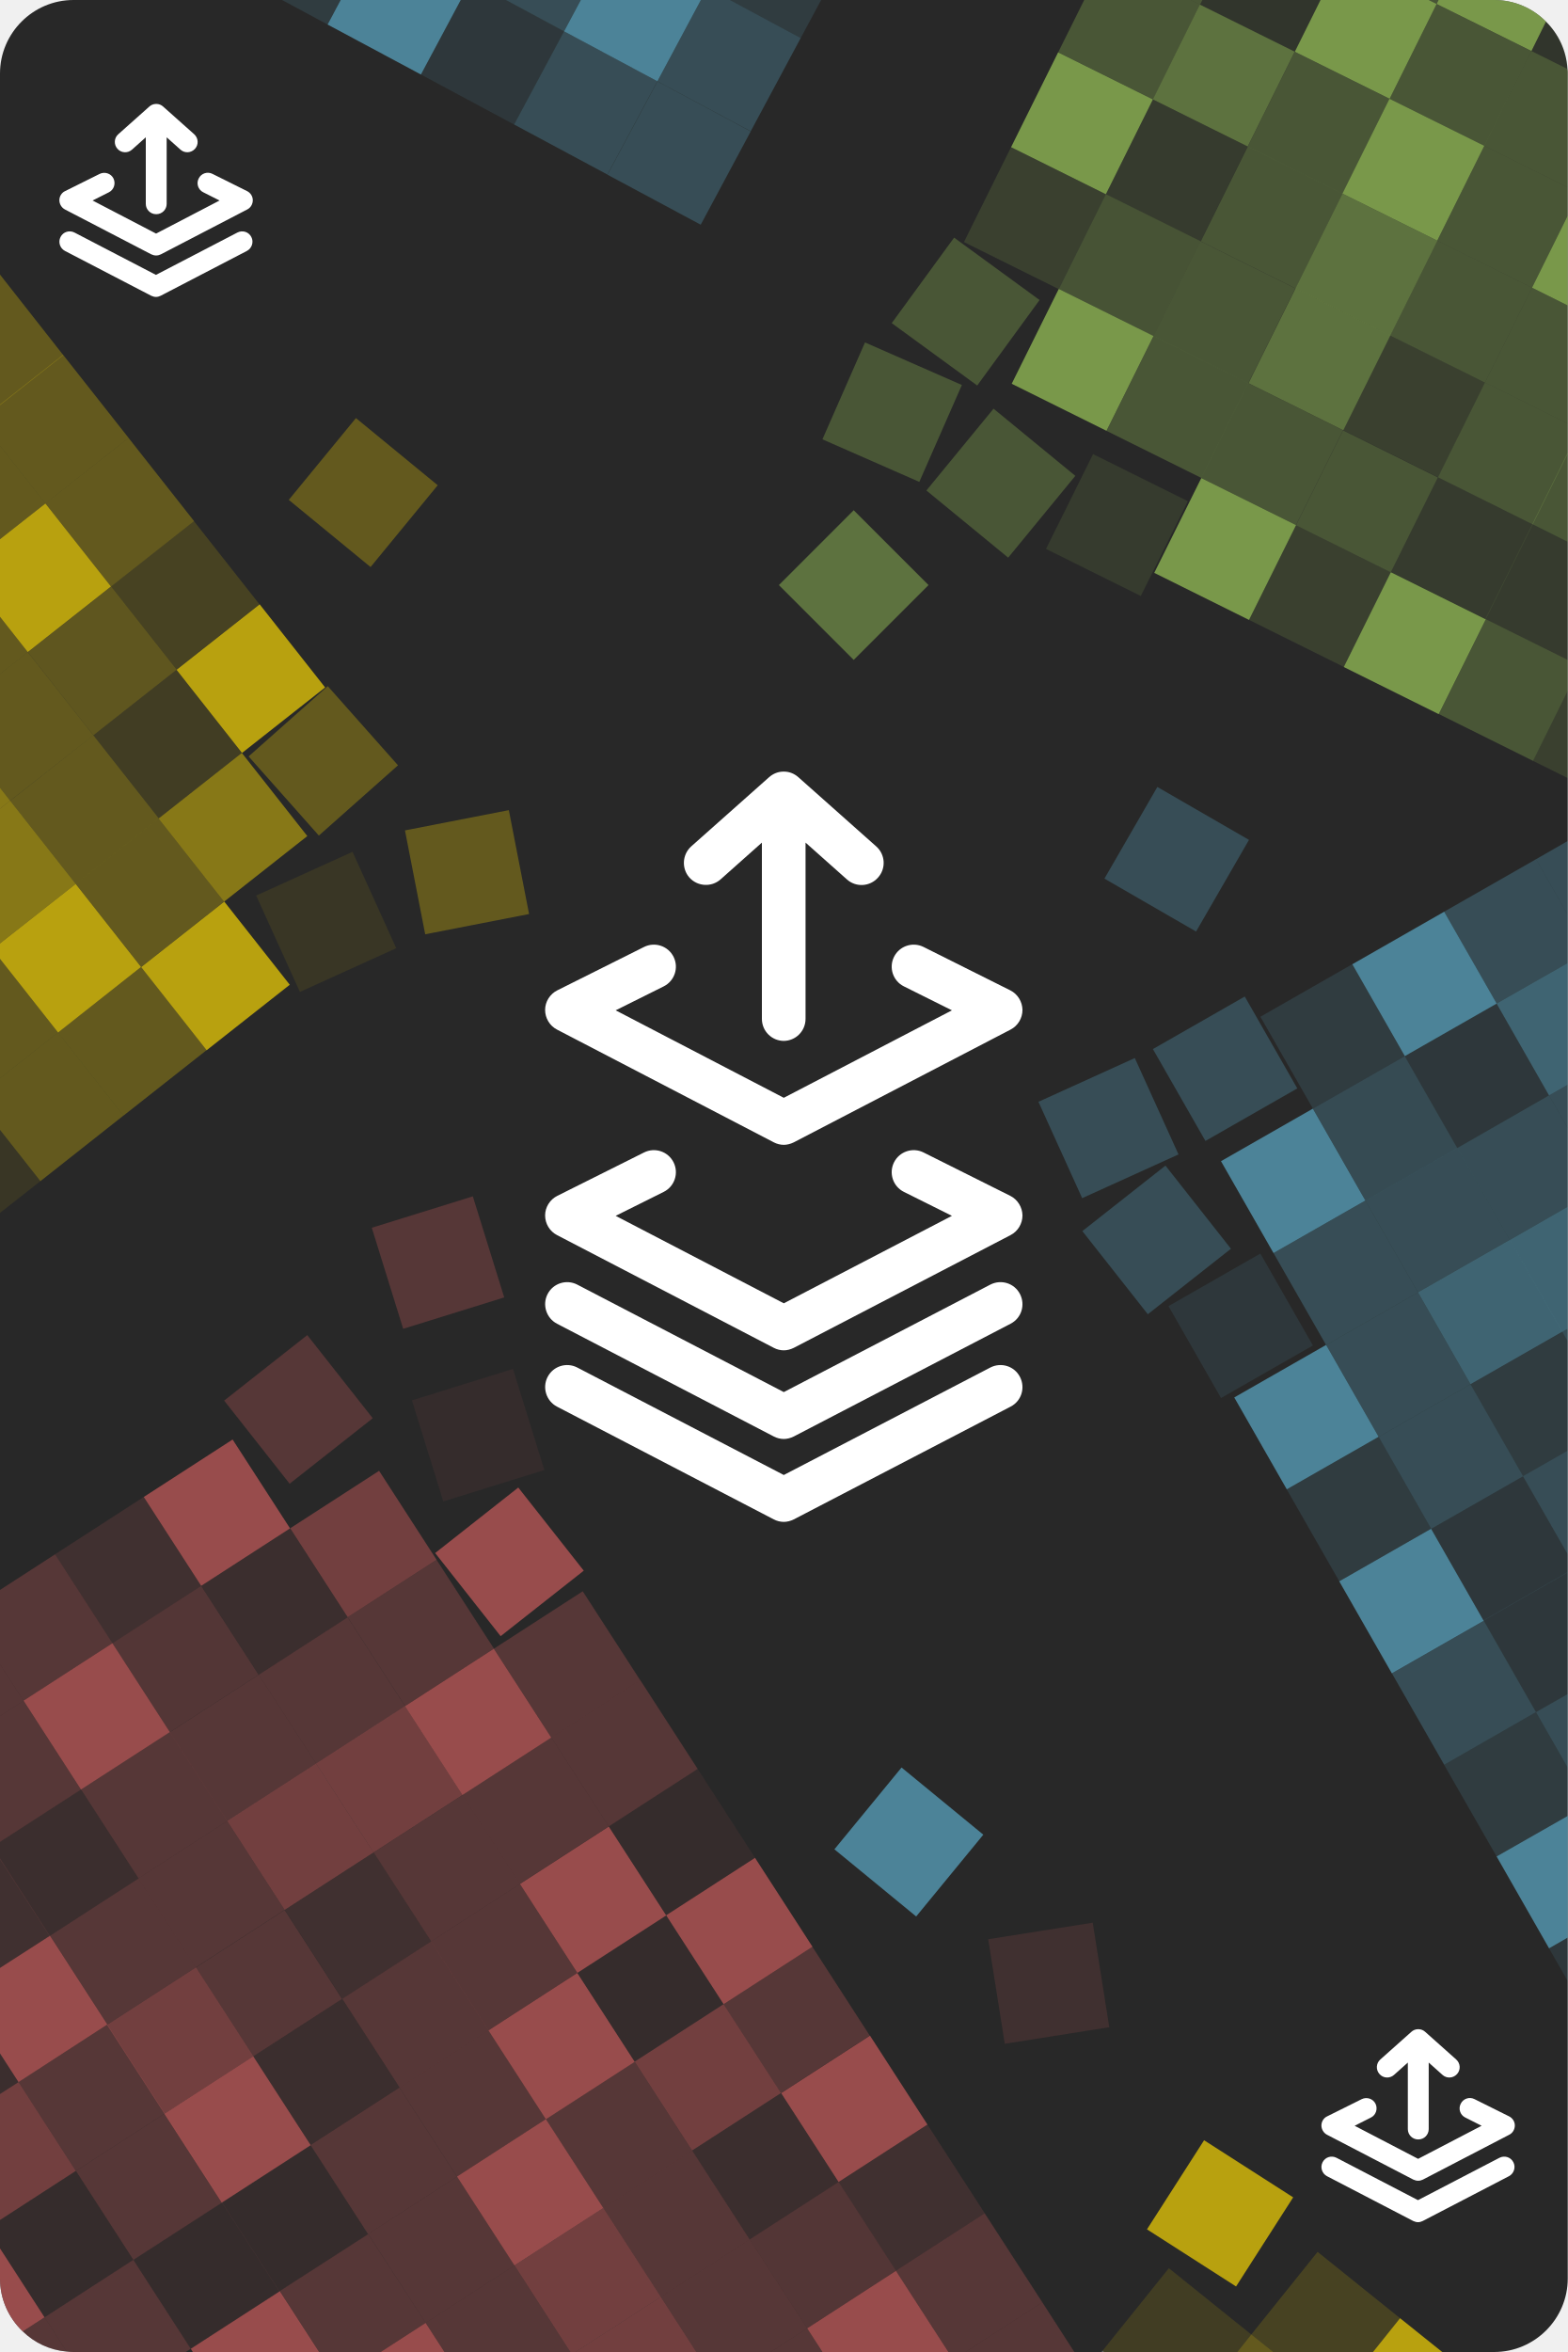
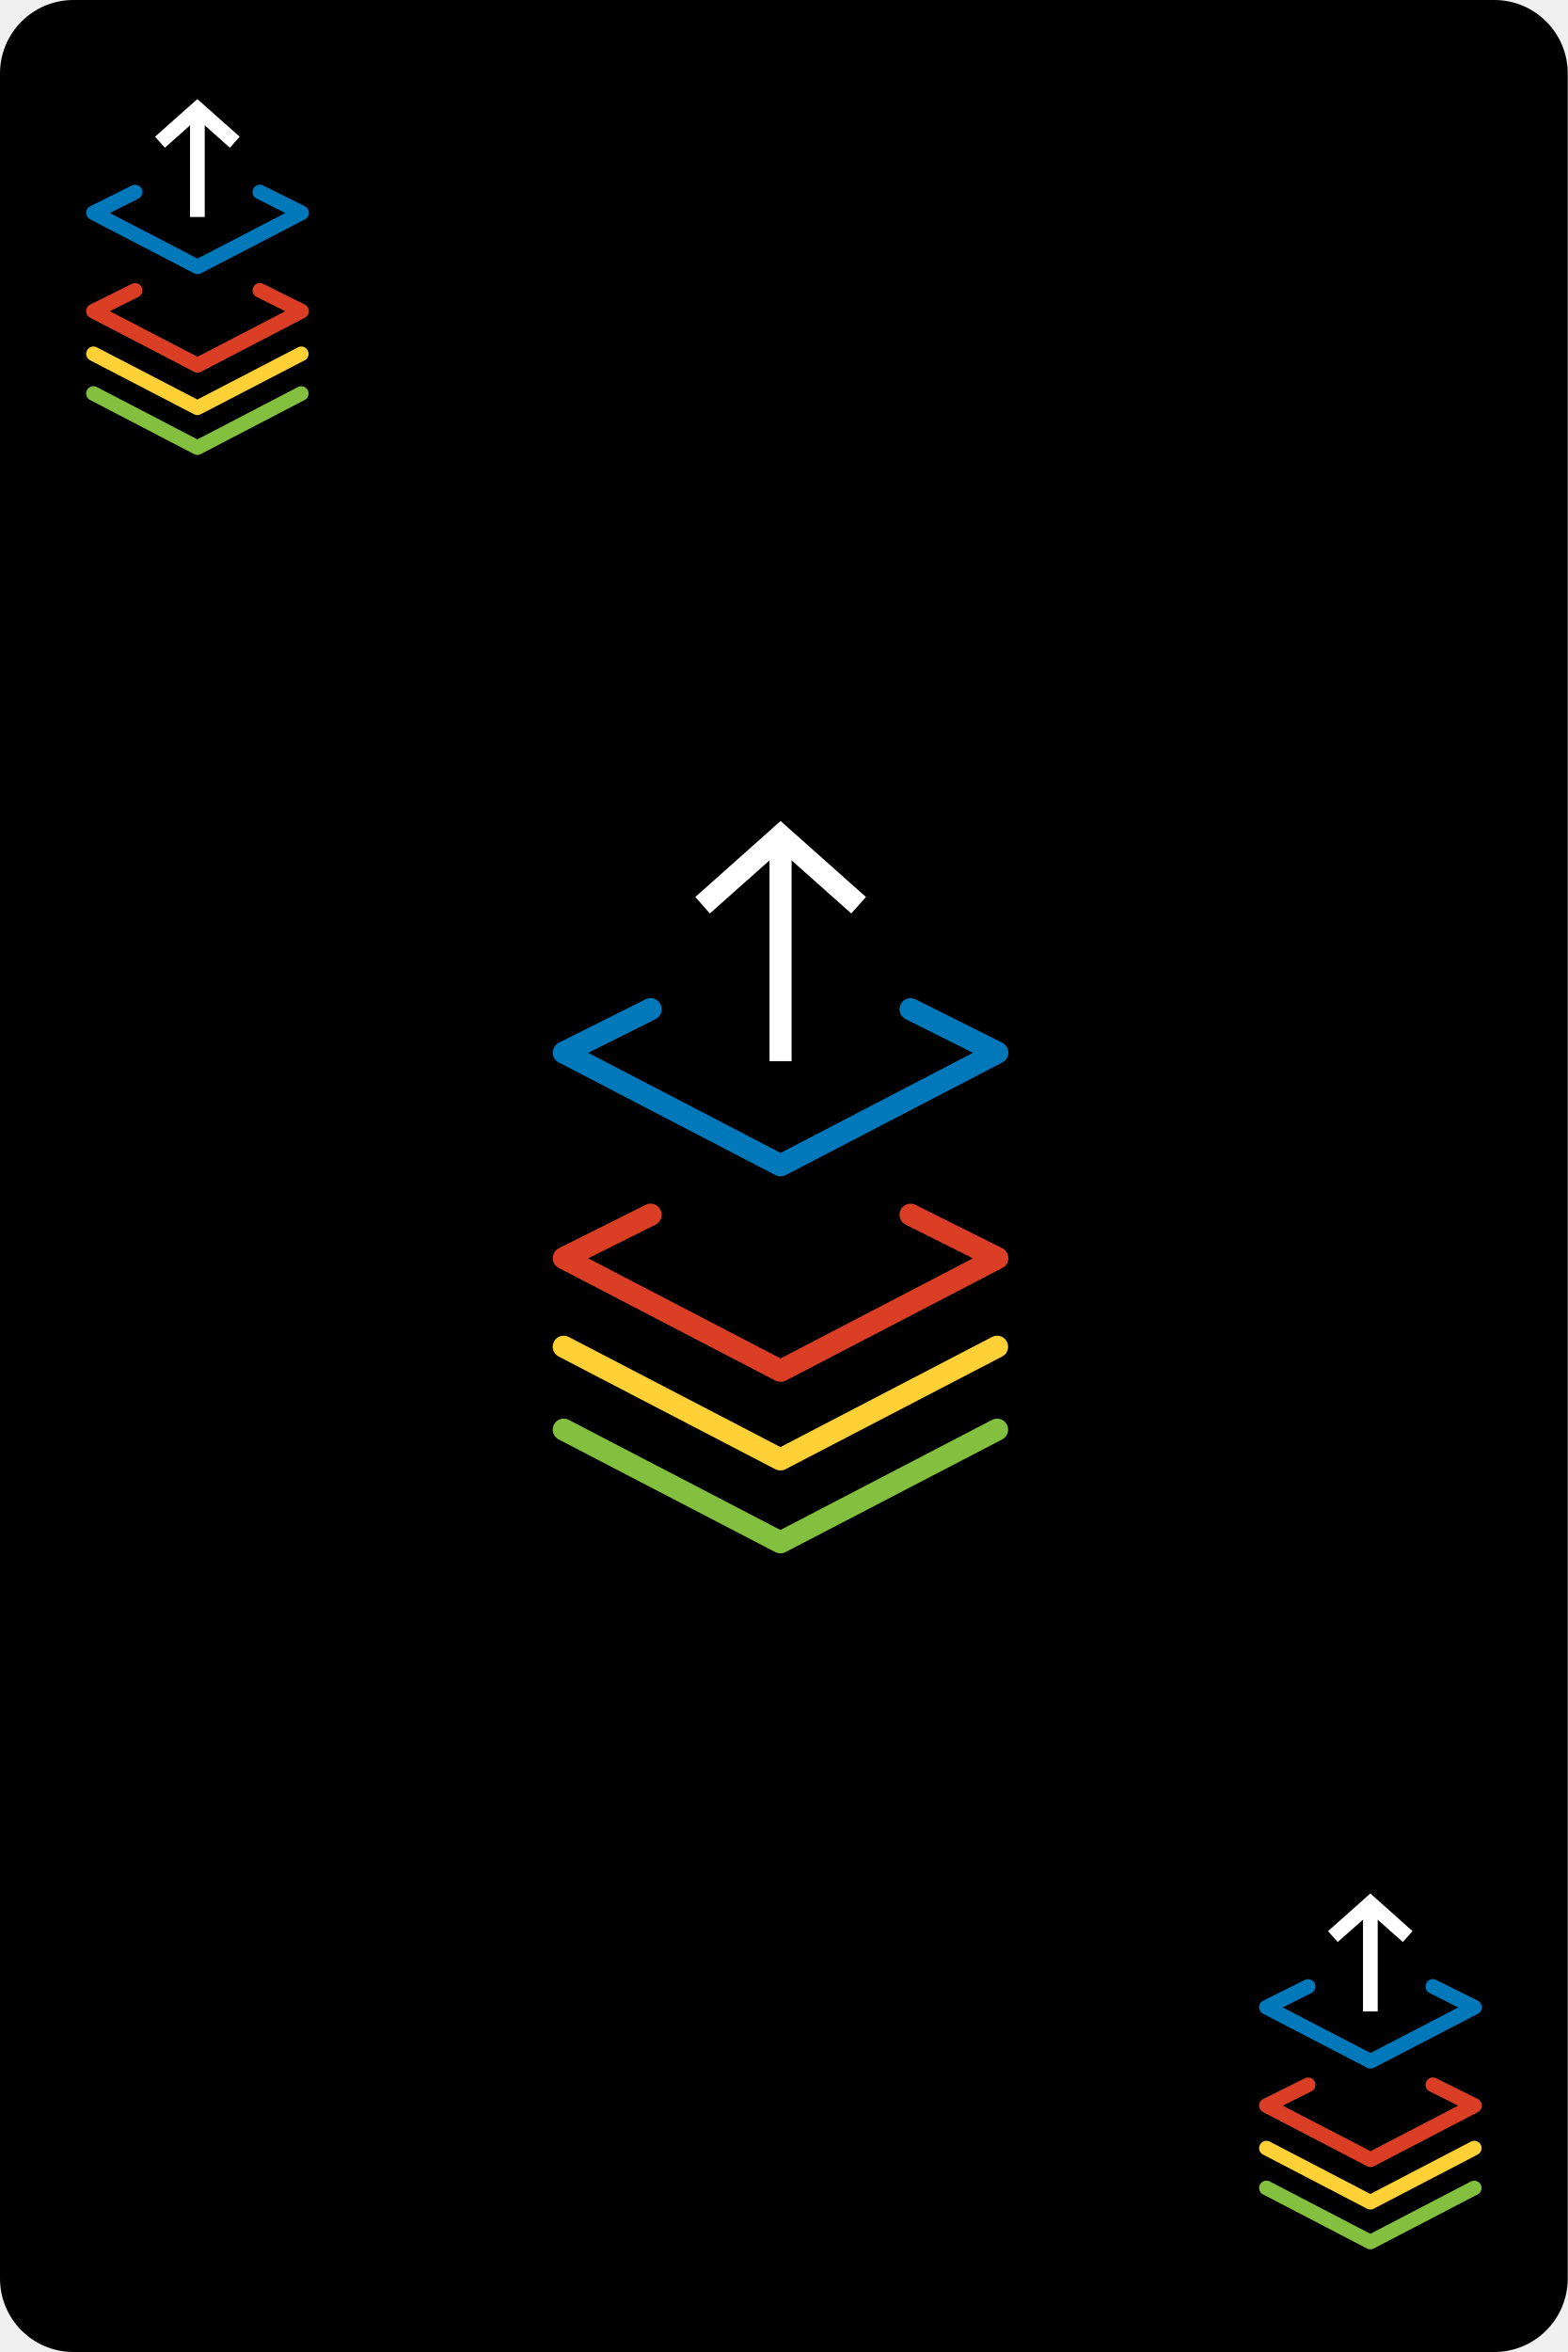
<svg xmlns="http://www.w3.org/2000/svg" id="Layer_2" data-name="Layer 2" viewBox="0 0 106.67 160">
  <defs>
    <style>
-       .cls-1 {
-         opacity: .68;
+       .cls-1, .cls-2, .cls-3, .cls-4, .cls-5, .cls-6 {
+         stroke-width: 0px;
      }

      .cls-2 {
-         opacity: .28;
+         fill: #83c040;
      }

      .cls-3 {
-         fill: #5cadcb;
-       }
- 
-       .cls-3, .cls-4, .cls-5, .cls-6, .cls-7, .cls-8 {
-         stroke-width: 0px;
-       }
- 
-       .cls-9 {
-         opacity: .08;
+         fill: #da3e25;
      }

      .cls-4 {
-         fill: #fbd903;
+         fill: #fff;
      }

      .cls-5 {
-         fill: #9ecc5a;
-       }
- 
-       .cls-10 {
-         opacity: .15;
-       }
- 
-       .cls-11 {
-         opacity: .45;
+         fill: #0078ba;
      }

      .cls-6 {
-         fill: #fff;
-       }
- 
-       .cls-12 {
-         opacity: .26;
-       }
- 
-       .cls-7 {
-         fill: #cc5c5c;
-       }
- 
-       .cls-13 {
-         opacity: .12;
-       }
- 
-       .cls-8 {
-         fill: #282828;
+         fill: #ffd136;
      }
    </style>
  </defs>
  <g id="Layer_1-2" data-name="Layer 1">
    <g>
-       <path class="cls-8" d="M106.67,5v150c0,2.75-2.25,5-5,5H5c-.16,0-.31-.01-.46-.03-1.16-.1-2.2-.6-2.99-1.37-.96-.91-1.55-2.19-1.55-3.6V5C0,2.25,2.25,0,5,0h96.67c1.37,0,2.62.56,3.52,1.47.84.83,1.39,1.96,1.46,3.22.02.1.02.21.02.31Z" />
-       <g class="cls-10">
-         <rect class="cls-7" x="67.75" y="131.31" width="7.2" height="7.2" transform="translate(-50.73 226.49) rotate(-99)" />
+       <rect class="cls-1" x="0" y="0" width="106.67" height="160" rx="5" ry="5" />
+       <g>
+         <g>
+           <path class="cls-3" d="M53.11,94c-.12,0-.24-.03-.35-.08l-14.75-7.67c-.25-.13-.41-.39-.4-.67s.16-.54.42-.67l5.9-2.95c.37-.19.82-.04,1.01.34.19.37.04.82-.34,1.01l-4.58,2.29,13.09,6.81,13.09-6.81-4.58-2.29c-.37-.19-.52-.64-.34-1.01.19-.37.64-.52,1.01-.34l5.9,2.95c.25.13.41.38.42.67s-.15.54-.4.67l-14.75,7.67c-.11.06-.23.08-.35.08Z" />
+           <path class="cls-2" d="M53.11,105.67c-.12,0-.24-.03-.35-.08l-14.75-7.67c-.37-.19-.51-.64-.32-1.01.19-.37.64-.51,1.01-.32l14.4,7.49,14.4-7.49c.37-.19.82-.05,1.01.32.19.37.05.82-.32,1.01l-14.75,7.67c-.11.06-.23.08-.35.08Z" />
+           <path class="cls-6" d="M53.11,100.03c-.12,0-.24-.03-.35-.08l-14.75-7.67c-.37-.19-.51-.64-.32-1.01.19-.37.64-.51,1.01-.32l14.4,7.49,14.4-7.49c.37-.19.82-.05,1.01.32.19.37.05.82-.32,1.01l-14.75,7.67c-.11.06-.23.08-.35.08Z" />
+           <path class="cls-5" d="M53.11,80.02c-.12,0-.24-.03-.35-.08l-14.75-7.67c-.25-.13-.41-.39-.4-.67s.16-.54.42-.67l5.9-2.95c.37-.19.82-.04,1.01.34.19.37.04.82-.34,1.01l-4.58,2.29,13.09,6.81,13.09-6.81-4.58-2.29c-.37-.19-.52-.64-.34-1.01.19-.37.64-.52,1.01-.34l5.9,2.95c.25.13.41.38.42.67s-.15.54-.4.67l-14.75,7.67c-.11.06-.23.08-.35.08Z" />
+         </g>
+         <rect class="cls-4" x="52.36" y="56.86" width="1.5" height="15.33" />
+         <polygon class="cls-4" points="57.92 62.14 53.11 57.86 48.3 62.14 47.31 61.02 53.11 55.85 58.92 61.02 57.92 62.14" />
      </g>
      <g>
-         <g class="cls-12">
-           <rect class="cls-7" x="9.02" y="109.26" width="7.2" height="7.2" transform="translate(-59.25 24.93) rotate(-32.88)" />
+         <g>
+           <path class="cls-3" d="M13.43,25.35c-.08,0-.16-.02-.23-.06l-7.07-3.68c-.17-.09-.27-.26-.27-.45,0-.19.11-.36.28-.44l2.83-1.41c.25-.12.55-.02.67.22.12.25.02.55-.22.67l-1.95.97,5.97,3.1,5.97-3.1-1.95-.97c-.25-.12-.35-.42-.22-.67.12-.25.42-.35.67-.22l2.83,1.41c.17.08.27.25.28.44,0,.19-.1.36-.27.45l-7.07,3.68c-.07.04-.15.06-.23.06Z" />
+           <path class="cls-2" d="M13.43,30.95c-.08,0-.16-.02-.23-.06l-7.07-3.68c-.25-.13-.34-.43-.21-.67.13-.25.43-.34.67-.21l6.84,3.56,6.84-3.56c.24-.13.55-.03.67.21.13.25.03.55-.21.67l-7.07,3.68c-.07.04-.15.06-.23.06Z" />
+           <path class="cls-6" d="M13.43,28.24c-.08,0-.16-.02-.23-.06l-7.07-3.67c-.25-.13-.34-.43-.21-.67.13-.25.43-.34.67-.21l6.84,3.55,6.84-3.55c.24-.13.55-.03.67.21.13.25.03.55-.21.67l-7.07,3.67c-.07.04-.15.06-.23.06Z" />
+           <path class="cls-5" d="M13.43,18.65c-.08,0-.16-.02-.23-.06l-7.07-3.67c-.17-.09-.27-.26-.27-.45,0-.19.11-.36.28-.44l2.83-1.41c.25-.12.55-.02.67.22.12.25.02.55-.22.67l-1.95.98,5.97,3.1,5.97-3.1-1.95-.98c-.25-.12-.35-.42-.22-.67.12-.25.43-.35.67-.22l2.83,1.41c.17.08.27.26.28.44,0,.19-.1.36-.27.45l-7.07,3.67c-.07.04-.15.06-.23.06Z" />
        </g>
-         <g class="cls-10">
-           <rect class="cls-7" x="5.11" y="103.21" width="7.2" height="7.2" transform="translate(-56.59 21.84) rotate(-32.88)" />
-         </g>
-         <g class="cls-13">
-           <rect class="cls-7" x="15.07" y="105.35" width="7.2" height="7.2" transform="translate(-56.15 27.59) rotate(-32.88)" />
-         </g>
-         <g class="cls-1">
-           <rect class="cls-7" x="11.16" y="99.3" width="7.2" height="7.2" transform="translate(-53.5 24.5) rotate(-32.88)" />
-         </g>
-         <g class="cls-11">
-           <rect class="cls-7" x="16.84" y="121.35" width="7.2" height="7.2" transform="translate(-64.56 31.11) rotate(-32.88)" />
-         </g>
-         <g class="cls-2">
-           <rect class="cls-7" x="12.93" y="115.31" width="7.2" height="7.2" transform="translate(-61.9 28.02) rotate(-32.88)" />
-         </g>
-         <g class="cls-11">
-           <rect class="cls-7" x="22.89" y="117.44" width="7.2" height="7.2" transform="translate(-61.47 33.77) rotate(-32.88)" />
-         </g>
-         <g class="cls-2">
-           <rect class="cls-7" x="18.98" y="111.4" width="7.2" height="7.2" transform="translate(-58.81 30.68) rotate(-32.88)" />
-         </g>
-         <g class="cls-2">
-           <rect class="cls-7" x="4.75" y="129.17" width="7.2" height="7.2" transform="translate(-70.74 25.8) rotate(-32.88)" />
-         </g>
-         <g class="cls-13">
-           <polygon class="cls-7" points="0 126.42 0 125.3 5.51 121.74 9.42 127.79 3.39 131.68 3.37 131.7 0 126.49 0 126.42" />
-         </g>
-         <g class="cls-2">
-           <rect class="cls-7" x="10.79" y="125.26" width="7.2" height="7.2" transform="translate(-67.65 28.45) rotate(-32.88)" />
-         </g>
-         <g class="cls-2">
-           <rect class="cls-7" x="6.89" y="119.21" width="7.2" height="7.2" transform="translate(-64.99 25.36) rotate(-32.88)" />
-         </g>
-         <g class="cls-2">
-           <rect class="cls-7" x="24.66" y="133.45" width="7.2" height="7.2" transform="translate(-69.87 37.29) rotate(-32.88)" />
-         </g>
-         <g class="cls-10">
-           <rect class="cls-7" x="20.75" y="127.4" width="7.2" height="7.2" transform="translate(-67.21 34.2) rotate(-32.88)" />
-         </g>
-         <g class="cls-2">
-           <rect class="cls-7" x="30.7" y="129.54" width="7.2" height="7.2" transform="translate(-66.78 39.95) rotate(-32.88)" />
-         </g>
-         <g class="cls-2">
-           <rect class="cls-7" x="26.8" y="123.49" width="7.2" height="7.2" transform="translate(-64.12 36.86) rotate(-32.88)" />
-         </g>
-         <g class="cls-1">
-           <rect class="cls-7" x="12.56" y="141.26" width="7.2" height="7.2" transform="translate(-76.05 31.98) rotate(-32.88)" />
-         </g>
-         <g class="cls-11">
-           <rect class="cls-7" x="8.66" y="135.22" width="7.2" height="7.2" transform="translate(-73.4 28.89) rotate(-32.88)" />
-         </g>
-         <g class="cls-13">
-           <rect class="cls-7" x="18.61" y="137.36" width="7.2" height="7.2" transform="translate(-72.96 34.64) rotate(-32.88)" />
-         </g>
-         <g class="cls-2">
-           <rect class="cls-7" x="14.7" y="131.31" width="7.2" height="7.2" transform="translate(-70.31 31.55) rotate(-32.88)" />
-         </g>
-         <g class="cls-1">
-           <rect class="cls-7" x="36.75" y="125.63" width="7.2" height="7.2" transform="translate(-63.69 42.61) rotate(-32.88)" />
-         </g>
-         <g class="cls-2">
-           <rect class="cls-7" x="32.84" y="119.58" width="7.2" height="7.2" transform="translate(-61.03 39.51) rotate(-32.88)" />
-         </g>
-         <g class="cls-9">
-           <rect class="cls-7" x="42.8" y="121.72" width="7.2" height="7.2" transform="translate(-60.6 45.26) rotate(-32.88)" />
-         </g>
-         <g class="cls-2">
-           <rect class="cls-7" x="38.89" y="115.67" width="7.2" height="7.2" transform="translate(-57.94 42.17) rotate(-32.88)" />
-         </g>
-         <g class="cls-1">
-           <rect class="cls-7" x="28.93" y="113.54" width="7.2" height="7.2" transform="translate(-58.38 36.42) rotate(-32.88)" />
-         </g>
-         <g class="cls-2">
-           <rect class="cls-7" x="25.03" y="107.49" width="7.2" height="7.2" transform="translate(-55.72 33.33) rotate(-32.88)" />
-         </g>
-         <g class="cls-2">
-           <rect class="cls-7" x="34.98" y="109.63" width="7.2" height="7.2" transform="translate(-55.29 39.08) rotate(-32.88)" />
-         </g>
-         <g class="cls-1">
-           <rect class="cls-7" x="31.07" y="102.65" width="7.2" height="7.2" transform="translate(-58.32 44.24) rotate(-38.23)" />
-         </g>
-         <g class="cls-11">
-           <rect class="cls-7" x="21.12" y="101.44" width="7.2" height="7.2" transform="translate(-53.06 30.24) rotate(-32.88)" />
-         </g>
-         <g class="cls-2">
-           <rect class="cls-7" x="16.71" y="92.28" width="7.2" height="7.2" transform="translate(-54.98 33.13) rotate(-38.23)" />
-         </g>
-         <g class="cls-9">
-           <rect class="cls-7" x="28.93" y="94.03" width="7.2" height="7.2" transform="translate(-27.5 14.05) rotate(-17.26)" />
-         </g>
-         <g class="cls-2">
-           <rect class="cls-7" x="26.2" y="82.29" width="7.2" height="7.2" transform="translate(-24.14 12.71) rotate(-17.26)" />
-         </g>
-         <g class="cls-2">
-           <polygon class="cls-7" points="5.51 121.74 0 125.3 0 116.73 1.6 115.7 5.51 121.74" />
-         </g>
-         <g class="cls-2">
-           <polygon class="cls-7" points="1.6 115.7 0 116.73 0 113.22 1.6 115.7" />
-         </g>
-         <g class="cls-1">
-           <rect class="cls-7" x="2.98" y="113.17" width="7.2" height="7.2" transform="translate(-62.34 22.27) rotate(-32.88)" />
-         </g>
-         <g class="cls-2">
-           <polygon class="cls-7" points="7.65 111.79 1.6 115.7 0 113.22 0 108.16 3.74 105.74 7.65 111.79" />
-         </g>
-         <g class="cls-10">
-           <polygon class="cls-7" points="0 126.42 3.39 131.68 3.37 131.7 0 133.87 0 126.49 0 126.42" />
-         </g>
-         <g class="cls-13">
-           <polygon class="cls-7" points="1.26 141.64 0 142.45 0 139.69 1.26 141.64" />
-         </g>
-         <g class="cls-1">
-           <polygon class="cls-7" points="7.3 137.73 7.28 137.74 1.26 141.64 0 139.69 0 133.87 3.37 131.7 3.39 131.68 7.3 137.73" />
-         </g>
-         <g class="cls-1">
-           <path class="cls-7" d="M3.03,157.64l-1.48.96C.59,157.69,0,156.41,0,155v-2.05l3.03,4.69Z" />
-         </g>
-         <g class="cls-11">
-           <polygon class="cls-7" points="5.16 147.68 0 151.02 0 142.45 1.26 141.64 5.16 147.68" />
-         </g>
-         <g class="cls-2">
-           <rect class="cls-7" x="2.63" y="139.11" width="7.2" height="7.2" transform="translate(122.7 60) rotate(57.12)" />
-         </g>
-         <g class="cls-9">
-           <polygon class="cls-7" points="9.07 153.73 3.03 157.64 0 152.95 0 151.02 5.16 147.68 9.07 153.73" />
-         </g>
-         <g class="cls-2">
-           <rect class="cls-7" x="6.54" y="145.16" width="7.2" height="7.2" transform="translate(129.57 59.48) rotate(57.12)" />
-         </g>
-         <g class="cls-1">
-           <polygon class="cls-7" points="19.03 155.87 21.7 160 13.12 160 12.98 159.78 19 155.89 19.03 155.87" />
-         </g>
-         <g class="cls-9">
-           <rect class="cls-7" x="10.45" y="151.2" width="7.2" height="7.2" transform="translate(-108.33 250.64) rotate(-122.88)" />
-         </g>
-         <g class="cls-2">
-           <path class="cls-7" d="M12.98,159.78l-.34.22h-7.64c-.16,0-.31-.01-.46-.03l-1.51-2.33,6.04-3.91,3.91,6.05Z" />
-         </g>
-         <g class="cls-2">
-           <path class="cls-7" d="M4.54,159.97c-1.16-.1-2.2-.6-2.99-1.37l1.48-.96,1.51,2.33Z" />
-         </g>
-         <g class="cls-12">
-           <rect class="cls-7" x="52.39" y="149.82" width="7.2" height="7.2" transform="translate(-42.46 283.72) rotate(-122.88)" />
-         </g>
-         <g class="cls-10">
-           <rect class="cls-7" x="58.43" y="145.91" width="7.2" height="7.2" transform="translate(-29.85 282.77) rotate(-122.88)" />
-         </g>
-         <g class="cls-13">
-           <rect class="cls-7" x="48.48" y="143.77" width="7.2" height="7.2" transform="translate(-43.42 271.11) rotate(-122.88)" />
-         </g>
-         <g class="cls-1">
-           <rect class="cls-7" x="54.52" y="139.86" width="7.2" height="7.2" transform="translate(-30.8 270.15) rotate(-122.88)" />
-         </g>
-         <g class="cls-11">
-           <polygon class="cls-7" points="47.38 160 39.16 160 44.96 156.25 47.38 160" />
-         </g>
-         <g class="cls-2">
-           <polygon class="cls-7" points="54.92 158.39 52.43 160 47.38 160 44.96 156.25 51.01 152.34 54.92 158.39" />
-         </g>
-         <g class="cls-11">
-           <polygon class="cls-7" points="44.96 156.25 39.16 160 38.81 160 35.01 154.11 41.05 150.2 44.96 156.25" />
-         </g>
-         <g class="cls-2">
-           <rect class="cls-7" x="42.43" y="147.68" width="7.2" height="7.2" transform="translate(-56.03 272.06) rotate(-122.88)" />
-         </g>
-         <g class="cls-2">
-           <polygon class="cls-7" points="55.96 160 52.43 160 54.92 158.39 55.96 160" />
-         </g>
-         <g class="cls-1">
-           <polygon class="cls-7" points="30.24 160 25.9 160 28.96 158.02 30.24 160" />
-         </g>
-         <g class="cls-2">
-           <polygon class="cls-7" points="38.81 160 30.24 160 28.96 158.02 35.01 154.11 38.81 160" />
-         </g>
-         <g class="cls-2">
-           <polygon class="cls-7" points="28.96 158.02 25.9 160 21.66 160 19 155.89 19 155.88 19.03 155.86 25.05 151.98 28.96 158.02" />
-         </g>
-         <g class="cls-2">
-           <rect class="cls-7" x="26.43" y="149.45" width="7.2" height="7.2" transform="translate(-82.2 261.35) rotate(-122.88)" />
-         </g>
-         <g class="cls-9">
-           <rect class="cls-7" x="16.47" y="147.31" width="7.2" height="7.2" transform="translate(-95.77 249.69) rotate(-122.88)" />
-         </g>
-         <g class="cls-2">
-           <rect class="cls-7" x="22.52" y="143.4" width="7.2" height="7.2" transform="translate(-83.16 248.74) rotate(-122.88)" />
-         </g>
-         <g class="cls-1">
-           <rect class="cls-7" x="32.48" y="145.54" width="7.2" height="7.2" transform="translate(-69.59 260.4) rotate(-122.88)" />
-         </g>
-         <g class="cls-2">
-           <rect class="cls-7" x="38.52" y="141.63" width="7.2" height="7.2" transform="translate(-56.98 259.45) rotate(-122.88)" />
-         </g>
-         <g class="cls-2">
-           <rect class="cls-7" x="28.57" y="139.49" width="7.2" height="7.2" transform="translate(-70.54 247.79) rotate(-122.88)" />
-         </g>
-         <g class="cls-1">
-           <rect class="cls-7" x="34.61" y="135.58" width="7.2" height="7.2" transform="translate(-57.93 246.84) rotate(-122.88)" />
-         </g>
-         <g class="cls-11">
-           <rect class="cls-7" x="44.57" y="137.72" width="7.2" height="7.2" transform="translate(-44.37 258.49) rotate(-122.88)" />
-         </g>
-         <g class="cls-2">
-           <rect class="cls-7" x="50.62" y="133.81" width="7.2" height="7.2" transform="translate(-31.76 257.54) rotate(-122.88)" />
-         </g>
-         <g class="cls-9">
-           <rect class="cls-7" x="40.66" y="131.68" width="7.2" height="7.2" transform="translate(-45.32 245.88) rotate(-122.88)" />
-         </g>
-         <g class="cls-1">
-           <rect class="cls-7" x="46.71" y="127.77" width="7.2" height="7.2" transform="translate(-32.71 244.93) rotate(-122.88)" />
-         </g>
-         <g class="cls-2">
-           <polygon class="cls-7" points="73.1 160 65.69 160 70.92 156.62 73.1 160" />
-         </g>
-         <g class="cls-1">
-           <polygon class="cls-7" points="64.53 160 55.96 160 54.92 158.39 60.96 154.48 64.53 160" />
-         </g>
-         <g class="cls-2">
-           <polygon class="cls-7" points="70.92 156.62 65.69 160 64.53 160 60.96 154.49 60.96 154.48 67.01 150.57 67.01 150.58 70.92 156.62" />
-         </g>
+         <rect class="cls-4" x="12.93" y="7.41" width="1" height="7.35" />
+         <polygon class="cls-4" points="11.22 10.05 10.55 9.3 13.43 6.74 16.31 9.3 15.64 10.05 13.43 8.08 11.22 10.05" />
      </g>
      <g>
-         <g class="cls-2">
-           <polygon class="cls-5" points="97.88 0 97.75 .27 97.21 0 97.88 0" />
+         <g>
+           <path class="cls-3" d="M93.24,147.42c-.08,0-.16-.02-.23-.06l-7.07-3.68c-.17-.09-.27-.26-.27-.45,0-.19.11-.36.28-.44l2.83-1.41c.25-.12.55-.02.67.22.12.25.02.55-.22.67l-1.95.97,5.97,3.1,5.97-3.1-1.95-.97c-.25-.12-.35-.42-.22-.67.12-.25.42-.35.67-.22l2.83,1.41c.17.08.27.25.28.44,0,.19-.1.36-.27.45l-7.07,3.68c-.07.04-.15.06-.23.06Z" />
+           <path class="cls-2" d="M93.24,153.02c-.08,0-.16-.02-.23-.06l-7.07-3.68c-.25-.13-.34-.43-.21-.67.13-.25.43-.34.67-.21l6.84,3.56,6.84-3.56c.24-.12.55-.03.67.21.13.25.03.55-.21.67l-7.07,3.68c-.07.04-.15.06-.23.06Z" />
+           <path class="cls-6" d="M93.24,150.31c-.08,0-.16-.02-.23-.06l-7.07-3.68c-.25-.13-.34-.43-.21-.67.13-.25.43-.34.67-.21l6.84,3.56,6.84-3.56c.24-.13.55-.03.67.21.13.25.03.55-.21.67l-7.07,3.68c-.07.04-.15.06-.23.06Z" />
+           <path class="cls-5" d="M93.24,140.72c-.08,0-.16-.02-.23-.06l-7.07-3.67c-.17-.09-.27-.26-.27-.45,0-.19.11-.36.28-.44l2.83-1.41c.24-.12.55-.02.67.22.12.25.02.55-.22.67l-1.95.98,5.97,3.1,5.97-3.1-1.95-.98c-.25-.12-.35-.42-.22-.67.12-.25.42-.35.67-.22l2.83,1.41c.17.08.27.26.28.44,0,.19-.1.36-.27.45l-7.07,3.67c-.07.04-.15.06-.23.06Z" />
        </g>
-         <g class="cls-1">
-           <path class="cls-5" d="M105.19,1.47l-.99,2-6.45-3.2.13-.27h3.79c1.37,0,2.62.56,3.52,1.47Z" />
-         </g>
-         <g class="cls-9">
-           <path class="cls-5" d="M106.65,4.69l-2.45-1.22.99-2c.84.83,1.39,1.96,1.46,3.22Z" />
-         </g>
-         <g class="cls-12">
-           <rect class="cls-5" x="73.27" y="14.44" width="7.2" height="7.2" transform="translate(26.53 78.87) rotate(-63.6)" />
-         </g>
-         <g class="cls-10">
-           <rect class="cls-5" x="66.82" y="11.24" width="7.2" height="7.2" transform="translate(25.81 71.32) rotate(-63.6)" />
-         </g>
-         <g class="cls-13">
-           <rect class="cls-5" x="76.47" y="7.99" width="7.2" height="7.2" transform="translate(34.08 78.16) rotate(-63.6)" />
-         </g>
-         <g class="cls-1">
-           <rect class="cls-5" x="70.02" y="4.79" width="7.2" height="7.2" transform="translate(33.37 70.6) rotate(-63.6)" />
-         </g>
-         <g class="cls-11">
-           <rect class="cls-5" x="86.17" y="20.85" width="7.2" height="7.2" transform="translate(27.96 93.98) rotate(-63.6)" />
-         </g>
-         <g class="cls-11">
-           <rect class="cls-5" x="54.49" y="36.2" width="7.2" height="7.2" transform="translate(71.02 109.02) rotate(-135)" />
-         </g>
-         <g class="cls-2">
-           <rect class="cls-5" x="79.72" y="17.64" width="7.2" height="7.2" transform="translate(27.24 86.43) rotate(-63.6)" />
-         </g>
-         <g class="cls-11">
-           <rect class="cls-5" x="89.37" y="14.4" width="7.2" height="7.2" transform="translate(35.51 93.27) rotate(-63.6)" />
-         </g>
-         <g class="cls-2">
-           <rect class="cls-5" x="82.92" y="11.2" width="7.2" height="7.2" transform="translate(34.8 85.71) rotate(-63.6)" />
-         </g>
-         <g class="cls-1">
-           <rect class="cls-5" x="79.76" y="33.74" width="7.2" height="7.2" transform="translate(12.85 95.41) rotate(-63.6)" />
-         </g>
-         <g class="cls-13">
-           <rect class="cls-5" x="72.4" y="32.12" width="7.2" height="7.2" transform="translate(10.21 87.91) rotate(-63.6)" />
-         </g>
-         <g class="cls-2">
-           <rect class="cls-5" x="82.96" y="27.29" width="7.2" height="7.2" transform="translate(20.4 94.69) rotate(-63.6)" />
-         </g>
-         <g class="cls-2">
-           <rect class="cls-5" x="76.52" y="24.09" width="7.2" height="7.2" transform="translate(19.69 87.14) rotate(-63.6)" />
-         </g>
-         <g class="cls-2">
-           <polygon class="cls-5" points="106.67 28.81 106.67 30.87 104.29 35.67 104.26 35.66 97.84 32.47 101.04 26.02 106.67 28.81" />
-         </g>
-         <g class="cls-10">
-           <rect class="cls-5" x="92.62" y="24.05" width="7.2" height="7.2" transform="translate(28.67 101.53) rotate(-63.6)" />
-         </g>
-         <g class="cls-2">
-           <polygon class="cls-5" points="106.67 20.78 106.67 28.81 101.04 26.02 104.24 19.57 106.67 20.78" />
-         </g>
-         <g class="cls-2">
-           <rect class="cls-5" x="95.82" y="17.6" width="7.2" height="7.2" transform="translate(36.22 100.82) rotate(-63.6)" />
-         </g>
-         <g class="cls-1">
-           <rect class="cls-5" x="92.66" y="40.15" width="7.2" height="7.2" transform="translate(14.27 110.52) rotate(-63.6)" />
-         </g>
-         <g class="cls-10">
-           <rect class="cls-5" x="86.21" y="36.95" width="7.2" height="7.2" transform="translate(13.56 102.96) rotate(-63.6)" />
-         </g>
-         <g class="cls-13">
-           <rect class="cls-5" x="95.86" y="33.7" width="7.2" height="7.2" transform="translate(21.83 109.8) rotate(-63.6)" />
-         </g>
-         <g class="cls-2">
-           <rect class="cls-5" x="89.41" y="30.5" width="7.2" height="7.2" transform="translate(21.11 102.25) rotate(-63.6)" />
-         </g>
-         <g class="cls-1">
-           <polygon class="cls-5" points="106.67 14.67 106.67 20.78 104.24 19.57 106.67 14.67" />
-         </g>
-         <g class="cls-2">
-           <polygon class="cls-5" points="106.67 12.74 106.67 14.67 104.24 19.57 97.79 16.37 100.99 9.92 106.67 12.74" />
-         </g>
-         <g class="cls-2">
-           <path class="cls-5" d="M106.67,5v7.74l-5.68-2.82,3.21-6.45,2.45,1.22c.02.1.02.21.02.31Z" />
-         </g>
-         <g class="cls-1">
-           <rect class="cls-5" x="92.57" y="7.95" width="7.2" height="7.2" transform="translate(43.06 92.55) rotate(-63.6)" />
-         </g>
-         <g class="cls-2">
-           <rect class="cls-5" x="86.12" y="4.75" width="7.2" height="7.2" transform="translate(42.35 85) rotate(-63.6)" />
-         </g>
-         <g class="cls-2">
-           <rect class="cls-5" x="95.77" y="1.5" width="7.2" height="7.2" transform="translate(50.62 91.84) rotate(-63.6)" />
-         </g>
-         <g class="cls-1">
-           <polygon class="cls-5" points="97.75 .27 94.55 6.72 88.1 3.52 89.85 0 97.21 0 97.75 .27" />
-         </g>
-         <g class="cls-11">
-           <rect class="cls-5" x="79.67" y="1.54" width="7.2" height="7.2" transform="translate(41.64 77.44) rotate(-63.6)" />
-         </g>
-         <g class="cls-2">
-           <polygon class="cls-5" points="81.65 .32 78.45 6.76 72 3.56 73.77 0 81.01 0 81.65 .32" />
-         </g>
-         <g class="cls-9">
-           <polygon class="cls-5" points="89.85 0 88.1 3.52 81.65 .32 81.81 0 89.85 0" />
-         </g>
-         <g class="cls-2">
-           <polygon class="cls-5" points="81.81 0 81.65 .32 81.01 0 81.81 0" />
-         </g>
-         <g class="cls-2">
-           <rect class="cls-5" x="64.5" y="29.27" width="7.2" height="7.2" transform="translate(-.52 64.64) rotate(-50.61)" />
-         </g>
-         <g class="cls-2">
-           <rect class="cls-5" x="57.11" y="24.44" width="7.2" height="7.2" transform="translate(10.61 72.34) rotate(-66.28)" />
-         </g>
-         <g class="cls-1">
-           <rect class="cls-5" x="70.07" y="20.89" width="7.2" height="7.2" transform="translate(18.97 79.58) rotate(-63.6)" />
-         </g>
-         <g class="cls-2">
-           <rect class="cls-5" x="62.1" y="17.6" width="7.2" height="7.2" transform="translate(9.85 61.77) rotate(-53.88)" />
-         </g>
-         <g class="cls-2">
-           <polygon class="cls-5" points="106.67 30.8 106.67 36.86 104.29 35.67 104.26 35.66 106.67 30.8" />
-         </g>
-         <g class="cls-2">
-           <polygon class="cls-5" points="106.67 44.89 106.67 47 104.31 51.76 97.89 48.57 97.86 48.56 101.06 42.11 101.09 42.12 106.67 44.89" />
-         </g>
-         <g class="cls-10">
-           <polygon class="cls-5" points="104.31 51.76 106.67 47 106.67 52.93 104.31 51.76" />
-         </g>
-         <g class="cls-13">
-           <polygon class="cls-5" points="106.67 36.86 106.67 44.89 101.09 42.12 101.06 42.11 104.26 35.66 104.29 35.67 106.67 36.86" />
-         </g>
-       </g>
-       <g>
-         <g class="cls-2">
-           <polygon class="cls-3" points="74.18 77.26 74.16 77.23 74.17 77.23 74.18 77.26" />
-         </g>
-         <g class="cls-1">
-           <rect class="cls-3" x="58.23" y="121.7" width="7.2" height="7.2" transform="translate(30.11 261.38) rotate(-140.61)" />
-         </g>
-         <g class="cls-12">
-           <rect class="cls-3" x="90.64" y="73.16" width="7.2" height="7.2" transform="translate(-25.67 56.9) rotate(-29.76)" />
-         </g>
-         <g class="cls-10">
-           <rect class="cls-3" x="87.07" y="66.91" width="7.2" height="7.2" transform="translate(-23.04 54.3) rotate(-29.76)" />
-         </g>
-         <g class="cls-13">
-           <rect class="cls-3" x="96.89" y="69.59" width="7.2" height="7.2" transform="translate(-23.07 59.53) rotate(-29.76)" />
-         </g>
-         <g class="cls-1">
-           <rect class="cls-3" x="93.32" y="63.34" width="7.2" height="7.2" transform="translate(-20.44 56.93) rotate(-29.76)" />
-         </g>
-         <g class="cls-11">
-           <rect class="cls-3" x="97.79" y="85.66" width="7.2" height="7.2" transform="translate(-30.93 62.09) rotate(-29.76)" />
-         </g>
-         <g class="cls-2">
-           <rect class="cls-3" x="94.21" y="79.41" width="7.2" height="7.2" transform="translate(-28.3 59.49) rotate(-29.76)" />
-         </g>
-         <g class="cls-11">
-           <polygon class="cls-3" points="106.67 82.09 106.67 90.39 106.3 90.6 102.73 84.35 106.67 82.09" />
-         </g>
-         <g class="cls-2">
-           <polygon class="cls-3" points="106.67 76.74 106.67 82.09 102.73 84.35 99.15 78.1 105.4 74.52 106.67 76.74" />
-         </g>
-         <g class="cls-1">
-           <rect class="cls-3" x="85.29" y="92.81" width="7.2" height="7.2" transform="translate(-36.13 56.83) rotate(-29.76)" />
-         </g>
-         <g class="cls-13">
-           <rect class="cls-3" x="80.82" y="86.6" width="7.2" height="7.2" transform="translate(-33.64 53.79) rotate(-29.76)" />
-         </g>
-         <g class="cls-2">
-           <rect class="cls-3" x="91.54" y="89.24" width="7.2" height="7.2" transform="translate(-33.53 59.46) rotate(-29.76)" />
-         </g>
-         <g class="cls-2">
-           <rect class="cls-3" x="87.96" y="82.99" width="7.2" height="7.2" transform="translate(-30.9 56.86) rotate(-29.76)" />
-         </g>
-         <g class="cls-2">
-           <polygon class="cls-3" points="106.67 98.68 106.67 105.74 103.62 100.42 106.67 98.68" />
-         </g>
-         <g class="cls-10">
-           <polygon class="cls-3" points="106.67 91.25 106.67 98.68 103.62 100.42 100.05 94.17 106.3 90.6 106.67 91.25" />
-         </g>
-         <g class="cls-2">
-           <polygon class="cls-3" points="106.67 90.39 106.67 91.25 106.3 90.6 106.67 90.39" />
-         </g>
-         <g class="cls-1">
-           <rect class="cls-3" x="92.43" y="105.31" width="7.2" height="7.2" transform="translate(-41.39 62.03) rotate(-29.76)" />
-         </g>
-         <g class="cls-10">
-           <rect class="cls-3" x="88.86" y="99.06" width="7.2" height="7.2" transform="translate(-38.76 59.43) rotate(-29.76)" />
-         </g>
-         <g class="cls-13">
-           <polygon class="cls-3" points="103.62 100.42 106.67 105.74 106.67 106.97 100.95 110.24 100.94 110.22 97.37 104 97.37 103.99 103.62 100.42" />
-         </g>
-         <g class="cls-2">
-           <rect class="cls-3" x="95.11" y="95.49" width="7.2" height="7.2" transform="translate(-36.16 62.06) rotate(-29.76)" />
-         </g>
-         <g class="cls-2">
-           <rect class="cls-3" x="76.47" y="54.85" width="7.2" height="7.2" transform="translate(-10.59 98.57) rotate(-60)" />
-         </g>
-         <g class="cls-2">
-           <polygon class="cls-3" points="106.67 73.79 106.67 76.74 105.4 74.52 106.67 73.79" />
-         </g>
-         <g class="cls-11">
-           <polygon class="cls-3" points="106.67 65.51 106.67 73.79 105.4 74.52 101.83 68.27 106.67 65.51" />
-         </g>
-         <g class="cls-2">
-           <polygon class="cls-3" points="106.67 62.23 106.67 65.51 101.83 68.27 98.26 62.02 104.51 58.45 106.67 62.23" />
-         </g>
-         <g class="cls-2">
-           <polygon class="cls-3" points="104.51 58.45 106.67 57.21 106.67 62.23 104.51 58.45" />
-         </g>
-         <g class="cls-2">
-           <rect class="cls-3" x="75.1" y="80.75" width="7.2" height="7.2" transform="translate(-35.32 66.79) rotate(-38.23)" />
-         </g>
-         <g class="cls-2">
-           <rect class="cls-3" x="71.82" y="73.14" width="7.2" height="7.2" transform="translate(-24.97 38.03) rotate(-24.41)" />
-         </g>
-         <g class="cls-1">
-           <rect class="cls-3" x="84.39" y="76.73" width="7.2" height="7.2" transform="translate(-28.27 54.27) rotate(-29.76)" />
-         </g>
-         <g class="cls-2">
-           <rect class="cls-3" x="79.76" y="69.11" width="7.2" height="7.2" transform="translate(-25.1 50.96) rotate(-29.76)" />
-         </g>
-         <g class="cls-1">
-           <polygon class="cls-3" points="106.67 123.53 106.67 131.81 105.4 132.54 101.83 126.29 106.67 123.53" />
-         </g>
-         <g class="cls-13">
-           <polygon class="cls-3" points="106.67 131.81 106.67 134.76 105.4 132.54 106.67 131.81" />
-         </g>
-         <g class="cls-2">
-           <rect class="cls-3" x="95.99" y="111.54" width="7.2" height="7.2" transform="translate(-44.01 64.61) rotate(-29.76)" />
-         </g>
-         <g class="cls-10">
-           <polygon class="cls-3" points="106.67 120.25 106.67 123.53 101.83 126.29 98.25 120.04 104.51 116.47 106.67 120.25" />
-         </g>
-         <g class="cls-13">
-           <polygon class="cls-3" points="106.67 106.94 106.67 115.24 104.51 116.47 101.39 111.02 100.94 110.25 100.94 110.24 100.93 110.22 100.94 110.22 106.67 106.94" />
-         </g>
-         <g class="cls-2">
-           <polygon class="cls-3" points="106.67 115.24 106.67 120.25 104.51 116.47 106.67 115.24" />
-         </g>
-       </g>
-       <g class="cls-1">
-         <polygon class="cls-4" points="98.13 160 93.42 160 95.26 157.7 98.13 160" />
-       </g>
-       <g class="cls-2">
-         <polygon class="cls-6" points="75.13 160 74.95 160 75.02 159.91 75.13 160" />
-       </g>
-       <g class="cls-1">
-         <rect class="cls-4" x="79.42" y="146.97" width="7.2" height="7.2" transform="translate(254.58 161.93) rotate(122.66)" />
-       </g>
-       <g class="cls-10">
-         <polygon class="cls-4" points="95.26 157.7 93.42 160 86.63 160 85.14 158.81 89.65 153.19 95.26 157.7" />
-       </g>
-       <g class="cls-13">
-         <polygon class="cls-4" points="85.14 158.81 84.19 160 75.13 160 75.02 159.91 79.53 154.3 85.14 158.81" />
-       </g>
-       <g class="cls-2">
-         <polygon class="cls-4" points="86.63 160 84.19 160 85.14 158.81 86.63 160" />
-       </g>
-       <g>
-         <g class="cls-12">
-           <rect class="cls-4" x="3.35" y="41.36" width="7.2" height="7.2" transform="translate(37.97 11.68) rotate(51.77)" />
-         </g>
-         <g class="cls-10">
-           <rect class="cls-4" x="9" y="36.91" width="7.2" height="7.2" transform="translate(36.62 5.54) rotate(51.77)" />
-         </g>
-         <g class="cls-13">
-           <rect class="cls-4" x="7.8" y="47.02" width="7.2" height="7.2" transform="translate(44.11 10.34) rotate(51.77)" />
-         </g>
-         <g class="cls-1">
-           <rect class="cls-4" x="13.46" y="42.56" width="7.2" height="7.2" transform="translate(42.77 4.2) rotate(51.77)" />
-         </g>
-         <g class="cls-11">
-           <polygon class="cls-4" points=".69 54.47 0 55.01 0 53.59 .69 54.47" />
-         </g>
-         <g class="cls-2">
-           <polygon class="cls-4" points="6.35 50.02 .69 54.47 0 53.59 0 45.85 1.89 44.36 6.35 50.02" />
-         </g>
-         <g class="cls-11">
-           <polygon class="cls-4" points="5.15 60.13 0 64.18 0 55.01 .69 54.47 5.15 60.13" />
-         </g>
-         <g class="cls-2">
-           <rect class="cls-4" x="2.15" y="51.47" width="7.2" height="7.2" transform="translate(45.45 16.48) rotate(51.77)" />
-         </g>
-         <g class="cls-2">
-           <polygon class="cls-4" points="1.89 44.36 0 45.85 0 41.96 1.89 44.36" />
-         </g>
-         <g class="cls-2">
-           <polygon class="cls-4" points="3.95 70.24 0 73.35 0 65.23 3.95 70.24" />
-         </g>
-         <g class="cls-9">
-           <polygon class="cls-4" points="2.75 80.35 0 82.51 0 76.86 2.75 80.35" />
-         </g>
-         <g class="cls-2">
-           <polygon class="cls-4" points="8.4 75.89 2.75 80.35 0 76.86 0 73.35 3.95 70.24 8.4 75.89" />
-         </g>
-         <g class="cls-1">
-           <polygon class="cls-4" points="9.6 65.78 3.95 70.24 0 65.23 0 64.18 5.15 60.13 9.6 65.78" />
-         </g>
-         <g class="cls-2">
-           <rect class="cls-4" x="6.6" y="57.13" width="7.2" height="7.2" transform="translate(51.6 15.13) rotate(51.77)" />
-         </g>
-         <g class="cls-2">
-           <rect class="cls-4" x="21.12" y="29.9" width="7.2" height="7.2" transform="translate(26.87 -8.07) rotate(39.39)" />
-         </g>
-         <g class="cls-2">
-           <rect class="cls-4" x="5.4" y="67.24" width="7.2" height="7.2" transform="translate(59.08 19.93) rotate(51.77)" />
-         </g>
-         <g class="cls-1">
-           <rect class="cls-4" x="11.06" y="62.79" width="7.2" height="7.2" transform="translate(57.74 13.79) rotate(51.77)" />
-         </g>
-         <g class="cls-11">
-           <rect class="cls-4" x="12.26" y="52.68" width="7.2" height="7.2" transform="translate(50.25 8.99) rotate(51.77)" />
-         </g>
-         <g class="cls-2">
-           <rect class="cls-4" x="18.41" y="48.16" width="7.2" height="7.2" transform="translate(46.1 .94) rotate(48.41)" />
-         </g>
-         <g class="cls-9">
-           <rect class="cls-4" x="18.59" y="59.11" width="7.2" height="7.2" transform="translate(70.13 16.59) rotate(65.59)" />
-         </g>
-         <g class="cls-2">
-           <rect class="cls-4" x="28.18" y="55.73" width="7.2" height="7.2" transform="translate(83.93 16.79) rotate(78.97)" />
-         </g>
-         <g class="cls-2">
-           <polygon class="cls-4" points="3.09 34.25 0 36.68 0 30.32 3.09 34.25" />
-         </g>
-         <g class="cls-2">
-           <polygon class="cls-4" points="8.75 29.79 3.09 34.25 0 30.32 0 27.52 4.29 24.14 4.31 24.16 8.75 29.79" />
-         </g>
-         <g class="cls-1">
-           <polygon class="cls-4" points="7.55 39.9 1.89 44.36 0 41.96 0 36.68 3.09 34.25 7.55 39.9" />
-         </g>
-         <g class="cls-2">
-           <rect class="cls-4" x="4.55" y="31.25" width="7.2" height="7.2" transform="translate(30.48 6.88) rotate(51.77)" />
-         </g>
-         <g class="cls-2">
-           <polygon class="cls-4" points="4.31 24.16 0 27.56 0 18.68 4.29 24.14 4.31 24.16" />
-         </g>
-       </g>
-       <g>
-         <g class="cls-10">
-           <polygon class="cls-3" points="55.87 0 54.48 2.59 49.66 0 55.87 0" />
-         </g>
-         <g class="cls-1">
-           <polygon class="cls-3" points="31.35 0 28.64 5.07 22.29 1.67 23.18 0 31.35 0" />
-         </g>
-         <g class="cls-13">
-           <polygon class="cls-3" points="38.38 2.13 34.98 8.47 28.64 5.07 31.35 0 34.42 0 38.38 2.13" />
-         </g>
-         <g class="cls-2">
-           <polygon class="cls-3" points="39.52 0 38.38 2.13 34.42 0 39.52 0" />
-         </g>
-         <g class="cls-10">
-           <polygon class="cls-3" points="23.18 0 22.29 1.67 19.19 0 23.18 0" />
-         </g>
-         <g class="cls-2">
-           <rect class="cls-3" x="36.26" y="3.4" width="7.2" height="7.2" transform="translate(14.85 38.82) rotate(-61.8)" />
-         </g>
-         <g class="cls-2">
-           <rect class="cls-3" x="42.6" y="6.81" width="7.2" height="7.2" transform="translate(15.2 46.21) rotate(-61.8)" />
-         </g>
-         <g class="cls-1">
-           <polygon class="cls-3" points="47.69 0 44.73 5.53 38.38 2.13 39.52 0 47.69 0" />
-         </g>
-         <g class="cls-2">
-           <polygon class="cls-3" points="54.48 2.59 51.08 8.93 44.73 5.53 47.69 0 49.66 0 54.48 2.59" />
-         </g>
-       </g>
-       <path class="cls-6" d="M10.62,20.2c-.11,0-.22-.03-.33-.08l-5.87-3.05c-.34-.18-.48-.6-.3-.95.18-.35.6-.48.95-.3l5.54,2.88,5.54-2.88c.35-.18.77-.05.95.3.18.34.04.77-.3.95l-5.87,3.05c-.1.05-.21.08-.33.08ZM10.62,17.38c-.11,0-.22-.03-.33-.08l-5.87-3.05c-.23-.12-.38-.37-.38-.63,0-.26.15-.51.39-.62l2.35-1.17c.35-.17.77-.03.94.31.17.35.03.77-.31.94l-1.11.56,4.32,2.25,4.32-2.25-1.11-.56c-.35-.17-.49-.6-.31-.94.17-.35.6-.49.94-.31l2.35,1.17c.24.12.39.36.39.62,0,.26-.14.51-.38.63l-5.87,3.05c-.1.05-.21.08-.33.08ZM10.62,14.57c-.39,0-.7-.32-.7-.7v-4.53l-.94.84c-.29.26-.74.23-.99-.06-.26-.29-.23-.74.06-.99l2.11-1.88c.12-.11.28-.18.46-.18h.02c.18,0,.34.07.46.18l2.11,1.88c.29.26.32.7.06.99-.26.29-.7.32-.99.06l-.94-.84v4.53c0,.39-.32.7-.7.7Z" />
-       <path class="cls-6" d="M96.49,151.17c-.11,0-.22-.03-.33-.08l-5.87-3.05c-.34-.18-.48-.6-.3-.95.18-.35.6-.48.95-.3l5.54,2.88,5.54-2.88c.35-.18.77-.05.95.3.18.34.04.77-.3.95l-5.87,3.05c-.1.05-.21.08-.33.08ZM96.49,148.35c-.11,0-.22-.03-.33-.08l-5.87-3.05c-.23-.12-.38-.37-.38-.63,0-.26.15-.51.39-.62l2.35-1.17c.35-.17.77-.03.94.31.17.35.03.77-.31.94l-1.11.56,4.32,2.25,4.32-2.25-1.11-.56c-.35-.17-.49-.6-.31-.94.17-.35.6-.49.94-.31l2.35,1.17c.24.12.39.36.39.62,0,.26-.14.51-.38.63l-5.87,3.05c-.1.05-.21.08-.33.08ZM96.49,145.54c-.39,0-.7-.32-.7-.7v-4.53l-.94.84c-.29.26-.74.23-.99-.06-.26-.29-.23-.74.06-.99l2.11-1.88c.12-.11.28-.18.46-.18h.02c.18,0,.34.07.46.18l2.11,1.88c.29.26.32.7.06.99-.26.29-.7.32-.99.06l-.94-.84v4.53c0,.39-.32.7-.7.7Z" />
-       <g>
-         <path class="cls-6" d="M53.34,91.86c-.24,0-.48-.06-.69-.17l-14.75-7.67c-.5-.26-.81-.78-.81-1.34,0-.56.33-1.08.83-1.33l5.9-2.95c.74-.37,1.64-.07,2.01.67.37.74.07,1.64-.67,2.01l-3.27,1.63,11.44,5.95,11.44-5.95-3.27-1.63c-.74-.37-1.04-1.27-.67-2.01.37-.74,1.27-1.04,2.01-.67l5.9,2.95c.5.25.82.77.83,1.33,0,.56-.31,1.08-.81,1.34l-14.75,7.67c-.22.11-.46.17-.69.17Z" />
-         <path class="cls-6" d="M53.34,103.53c-.24,0-.48-.06-.69-.17l-14.75-7.67c-.73-.38-1.02-1.29-.64-2.02.38-.74,1.29-1.02,2.02-.64l14.05,7.31,14.05-7.31c.74-.38,1.64-.1,2.02.64.38.74.1,1.64-.64,2.02l-14.75,7.67c-.22.11-.46.17-.69.17Z" />
-         <path class="cls-6" d="M53.34,97.89c-.24,0-.48-.06-.69-.17l-14.75-7.67c-.73-.38-1.02-1.29-.64-2.02.38-.74,1.29-1.02,2.02-.64l14.05,7.31,14.05-7.31c.74-.38,1.64-.1,2.02.64.38.74.1,1.64-.64,2.02l-14.75,7.67c-.22.11-.46.17-.69.17Z" />
-         <path class="cls-6" d="M53.34,77.88c-.24,0-.48-.06-.69-.17l-14.75-7.67c-.5-.26-.81-.78-.81-1.34,0-.56.33-1.08.83-1.33l5.9-2.95c.74-.37,1.64-.07,2.01.67.37.74.07,1.64-.67,2.01l-3.27,1.63,11.44,5.95,11.44-5.95-3.27-1.63c-.74-.37-1.04-1.27-.67-2.01.37-.74,1.27-1.04,2.01-.67l5.9,2.95c.5.25.82.77.83,1.33,0,.56-.31,1.08-.81,1.34l-14.75,7.67c-.22.11-.46.17-.69.17ZM53.34,70.81c-.83,0-1.5-.67-1.5-1.5v-11.99l-2.81,2.5c-.62.55-1.57.49-2.12-.12-.55-.62-.49-1.57.12-2.12l5.3-4.71c.26-.23.6-.38.97-.38h.05c.37,0,.71.15.97.38l5.3,4.71c.62.55.68,1.5.12,2.12-.55.62-1.5.68-2.12.12l-2.81-2.5v11.99c0,.83-.67,1.5-1.5,1.5Z" />
+         <rect class="cls-4" x="92.74" y="129.48" width="1" height="7.35" />
+         <polygon class="cls-4" points="91.02 132.11 90.36 131.37 93.24 128.81 96.11 131.37 95.45 132.11 93.24 130.15 91.02 132.11" />
      </g>
    </g>
  </g>
</svg>
